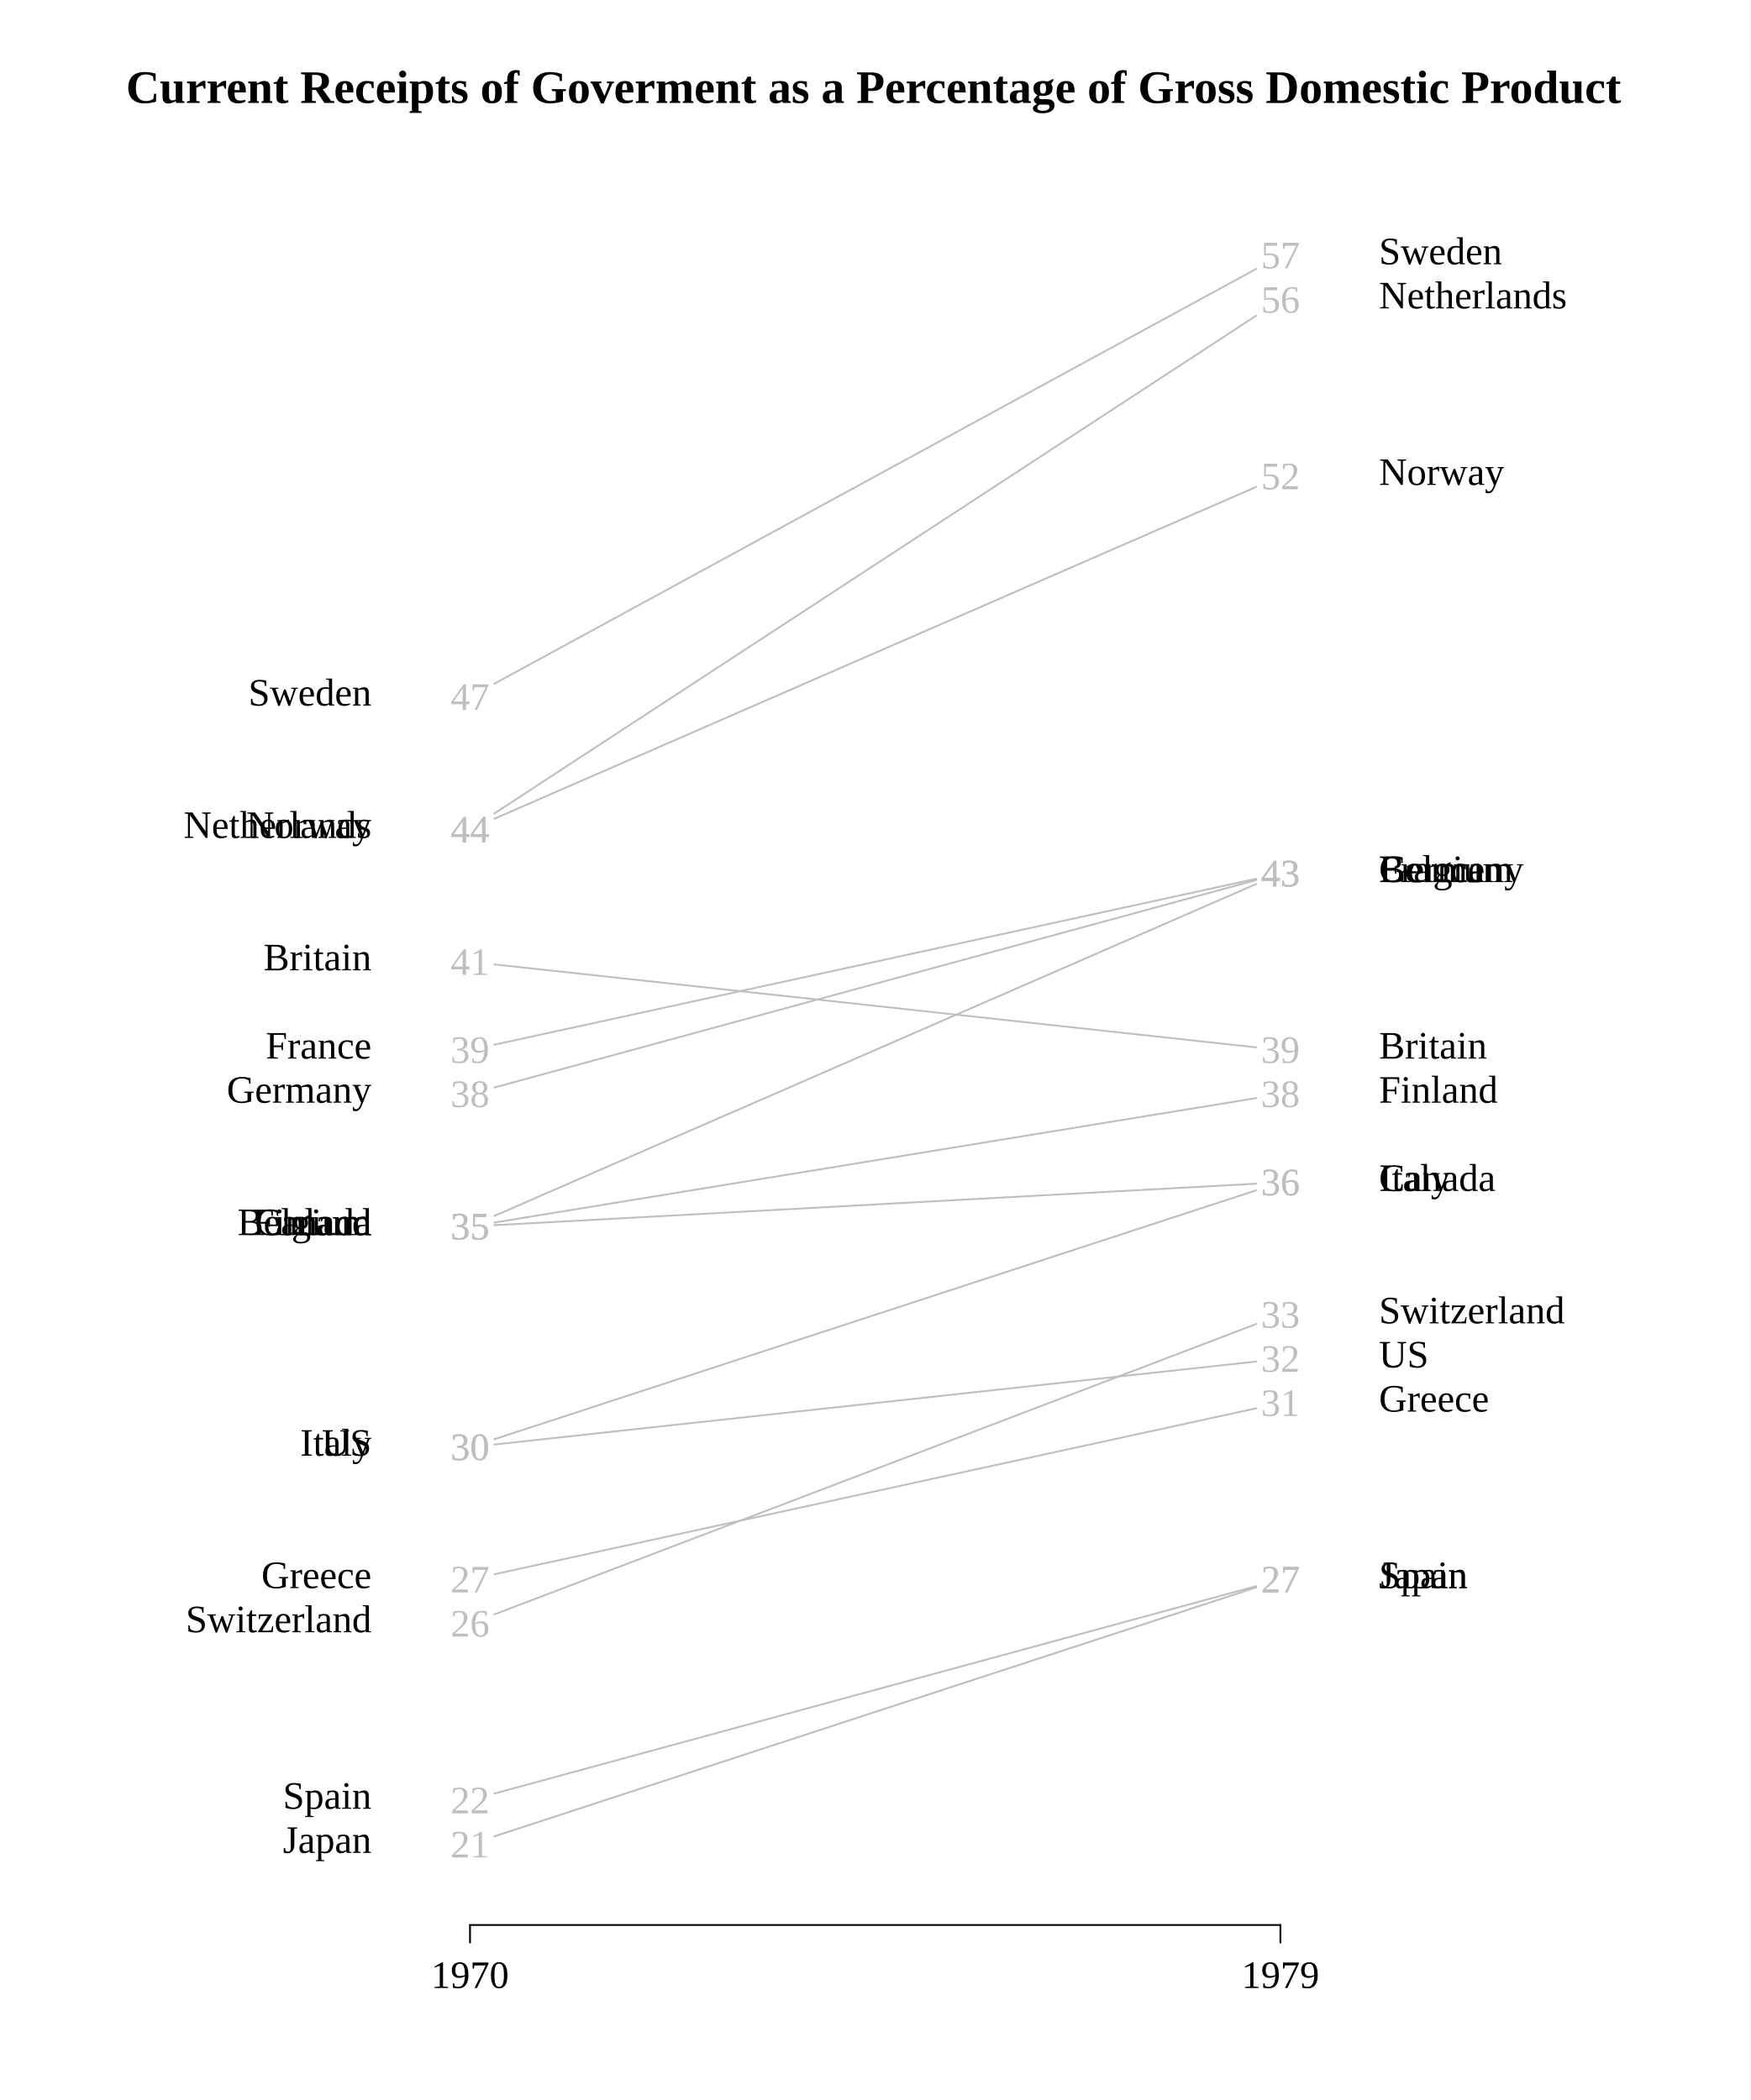
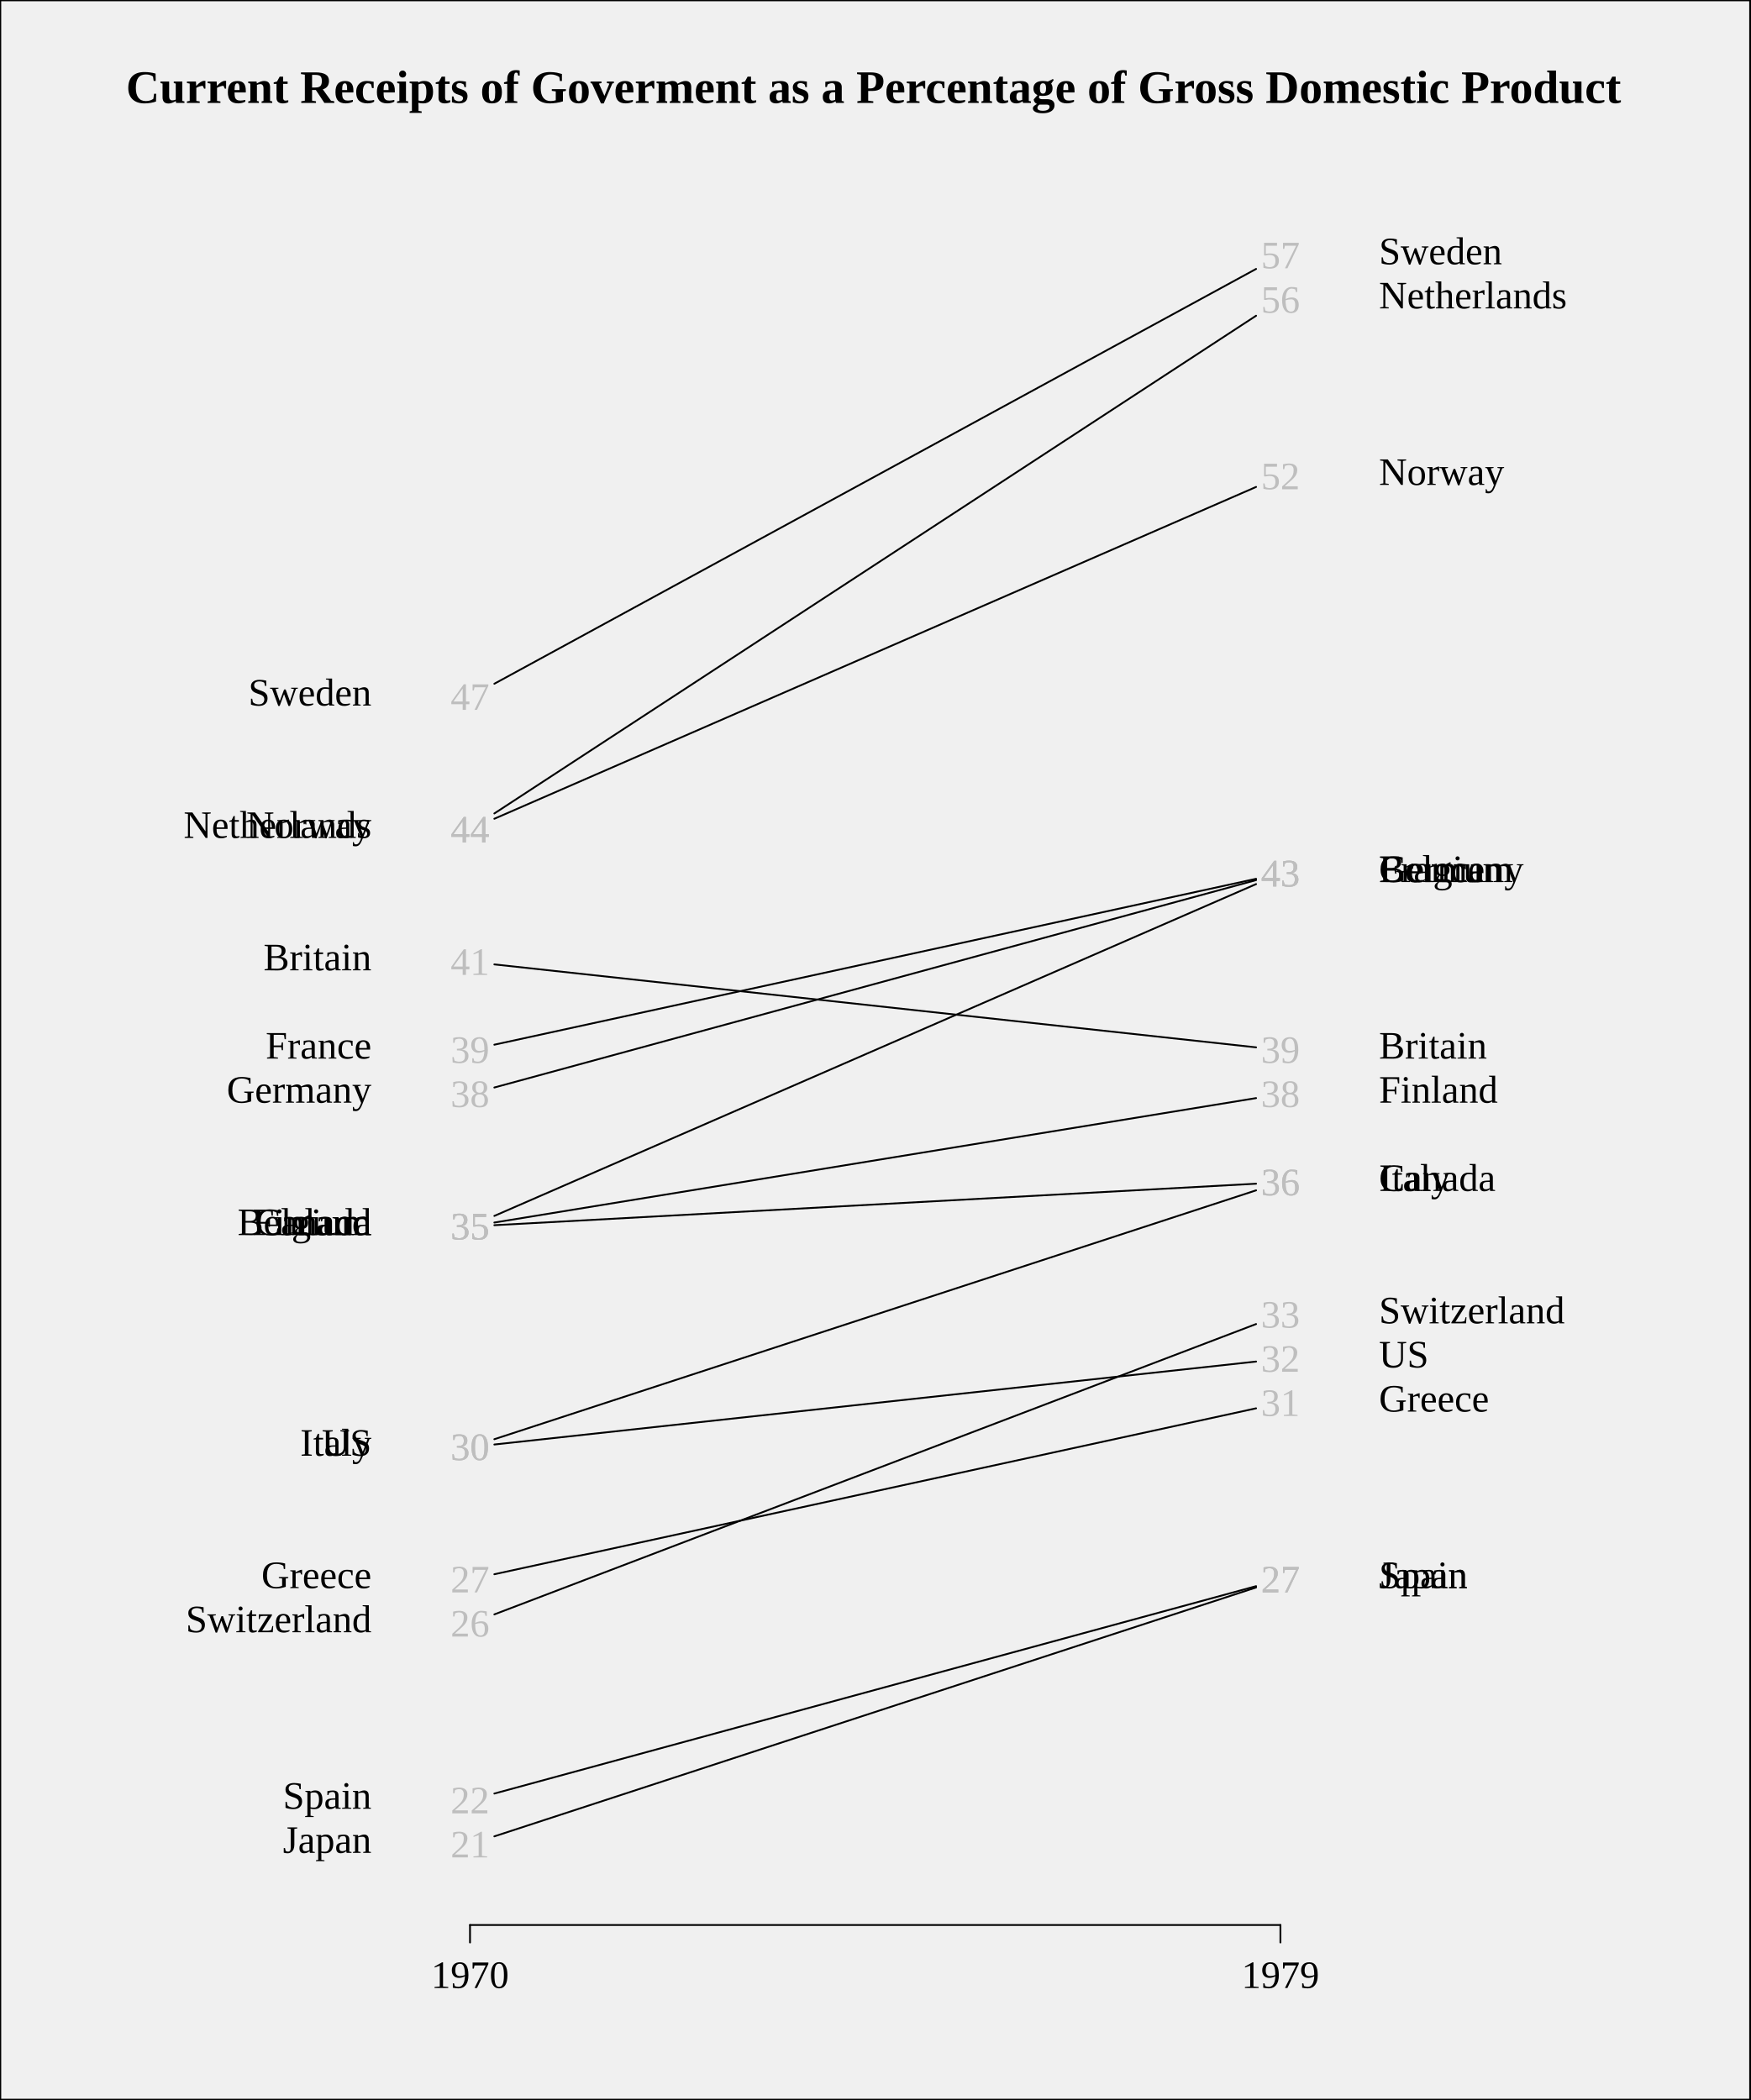
- <svg xmlns="http://www.w3.org/2000/svg" viewBox="0 0 720.00 864.00">
+ <svg xmlns="http://www.w3.org/2000/svg" viewBox="0 0 720 864">
  <defs>
-     <style type="text/css">
-     line, polyline, path, rect, circle {
-       fill: none;
-       stroke: #000000;
-       stroke-linecap: round;
-       stroke-linejoin: round;
-       stroke-miterlimit: 10.00;
-     }
-   </style>
+     <style type="text/css">line,rect{fill:none;stroke:#000;stroke-linecap:round;stroke-linejoin:round;stroke-miterlimit:10}</style>
  </defs>
-   <rect width="100%" height="100%" style="stroke: none; fill: #FFFFFF;" />
-   <text x="51.83" y="42.36" style="font-size: 14.40pt; font-weight: bold; font-family: Times New Roman;">Current Receipts of Goverment as a Percentage of Gross Domestic Product</text>
-   <line x1="193.33" y1="792.00" x2="526.67" y2="792.00" style="stroke-width: 0.75;" />
-   <line x1="193.33" y1="792.00" x2="193.33" y2="799.20" style="stroke-width: 0.75;" />
-   <line x1="526.67" y1="792.00" x2="526.67" y2="799.20" style="stroke-width: 0.75;" />
-   <text x="177.33" y="817.92" style="font-size: 12.00pt; font-family: Times New Roman;">1970</text>
-   <text x="510.67" y="817.92" style="font-size: 12.00pt; font-family: Times New Roman;">1979</text>
+   <rect width="100%" height="100%" fill="#FFF" stroke="none" />
+   <text x="51.83" y="42.36" font-family="Times New Roman" font-size="19.2" font-weight="bold">Current Receipts of Goverment as a Percentage of Gross Domestic Product</text>
+   <line x1="193.33" x2="526.67" y1="792" y2="792" stroke-width=".75" />
+   <line x1="193.33" x2="193.33" y1="792" y2="799.2" stroke-width=".75" />
+   <line x1="526.67" x2="526.67" y1="792" y2="799.2" stroke-width=".75" />
+   <text x="177.33" y="817.92" font-family="Times New Roman" font-size="16">1970</text>
+   <text x="510.67" y="817.92" font-family="Times New Roman" font-size="16">1979</text>
  <defs>
    <clipPath id="cp1">
-       <rect x="0.00" y="72.00" width="720.00" height="720.00" />
+       <rect width="720" height="720" x="0" y="72" />
    </clipPath>
  </defs>
  <g clip-path="url(#cp1)">
-     <text x="102.14" y="290.29" style="font-size: 12.00pt; font-family: Times New Roman;">Sweden</text>
-   </g>
-   <g clip-path="url(#cp1)">
-     <text x="75.50" y="344.75" style="font-size: 12.00pt; font-family: Times New Roman;">Netherlands</text>
-   </g>
-   <g clip-path="url(#cp1)">
-     <text x="101.26" y="344.75" style="font-size: 12.00pt; font-family: Times New Roman;">Norway</text>
-   </g>
-   <g clip-path="url(#cp1)">
-     <text x="108.36" y="399.22" style="font-size: 12.00pt; font-family: Times New Roman;">Britain</text>
-   </g>
-   <g clip-path="url(#cp1)">
-     <text x="109.27" y="435.53" style="font-size: 12.00pt; font-family: Times New Roman;">France</text>
-   </g>
-   <g clip-path="url(#cp1)">
-     <text x="93.27" y="453.69" style="font-size: 12.00pt; font-family: Times New Roman;">Germany</text>
-   </g>
-   <g clip-path="url(#cp1)">
-     <text x="97.69" y="508.15" style="font-size: 12.00pt; font-family: Times New Roman;">Belgium</text>
-   </g>
-   <g clip-path="url(#cp1)">
-     <text x="104.82" y="508.15" style="font-size: 12.00pt; font-family: Times New Roman;">Canada</text>
-   </g>
-   <g clip-path="url(#cp1)">
-     <text x="103.91" y="508.15" style="font-size: 12.00pt; font-family: Times New Roman;">Finland</text>
-   </g>
-   <g clip-path="url(#cp1)">
-     <text x="123.48" y="598.93" style="font-size: 12.00pt; font-family: Times New Roman;">Italy</text>
-   </g>
-   <g clip-path="url(#cp1)">
-     <text x="132.35" y="598.93" style="font-size: 12.00pt; font-family: Times New Roman;">US</text>
-   </g>
-   <g clip-path="url(#cp1)">
-     <text x="107.51" y="653.40" style="font-size: 12.00pt; font-family: Times New Roman;">Greece</text>
-   </g>
-   <g clip-path="url(#cp1)">
-     <text x="76.38" y="671.55" style="font-size: 12.00pt; font-family: Times New Roman;">Switzerland</text>
-   </g>
-   <g clip-path="url(#cp1)">
-     <text x="116.35" y="744.17" style="font-size: 12.00pt; font-family: Times New Roman;">Spain</text>
-   </g>
-   <g clip-path="url(#cp1)">
-     <text x="116.37" y="762.33" style="font-size: 12.00pt; font-family: Times New Roman;">Japan</text>
-   </g>
-   <g clip-path="url(#cp1)">
-     <text x="567.20" y="108.73" style="font-size: 12.00pt; font-family: Times New Roman;">Sweden</text>
-   </g>
-   <g clip-path="url(#cp1)">
-     <text x="567.20" y="126.89" style="font-size: 12.00pt; font-family: Times New Roman;">Netherlands</text>
-   </g>
-   <g clip-path="url(#cp1)">
-     <text x="567.20" y="199.51" style="font-size: 12.00pt; font-family: Times New Roman;">Norway</text>
-   </g>
-   <g clip-path="url(#cp1)">
-     <text x="567.20" y="435.53" style="font-size: 12.00pt; font-family: Times New Roman;">Britain</text>
-   </g>
-   <g clip-path="url(#cp1)">
-     <text x="567.20" y="362.91" style="font-size: 12.00pt; font-family: Times New Roman;">France</text>
-   </g>
-   <g clip-path="url(#cp1)">
-     <text x="567.20" y="362.91" style="font-size: 12.00pt; font-family: Times New Roman;">Germany</text>
-   </g>
-   <g clip-path="url(#cp1)">
-     <text x="567.20" y="362.91" style="font-size: 12.00pt; font-family: Times New Roman;">Belgium</text>
-   </g>
-   <g clip-path="url(#cp1)">
-     <text x="567.20" y="490.00" style="font-size: 12.00pt; font-family: Times New Roman;">Canada</text>
-   </g>
-   <g clip-path="url(#cp1)">
-     <text x="567.20" y="453.69" style="font-size: 12.00pt; font-family: Times New Roman;">Finland</text>
-   </g>
-   <g clip-path="url(#cp1)">
-     <text x="567.20" y="490.00" style="font-size: 12.00pt; font-family: Times New Roman;">Italy</text>
-   </g>
-   <g clip-path="url(#cp1)">
-     <text x="567.20" y="562.62" style="font-size: 12.00pt; font-family: Times New Roman;">US</text>
-   </g>
-   <g clip-path="url(#cp1)">
-     <text x="567.20" y="580.77" style="font-size: 12.00pt; font-family: Times New Roman;">Greece</text>
-   </g>
-   <g clip-path="url(#cp1)">
-     <text x="567.20" y="544.46" style="font-size: 12.00pt; font-family: Times New Roman;">Switzerland</text>
-   </g>
-   <g clip-path="url(#cp1)">
-     <text x="567.20" y="653.40" style="font-size: 12.00pt; font-family: Times New Roman;">Spain</text>
-   </g>
-   <g clip-path="url(#cp1)">
-     <text x="567.20" y="653.40" style="font-size: 12.00pt; font-family: Times New Roman;">Japan</text>
-   </g>
-   <line x1="203.34" y1="281.31" x2="516.66" y2="110.65" style="stroke-width: 0.75; stroke: #BEBEBE;" clip-path="url(#cp1)" />
-   <line x1="203.34" y1="334.68" x2="516.66" y2="129.90" style="stroke-width: 0.75; stroke: #BEBEBE;" clip-path="url(#cp1)" />
-   <line x1="203.34" y1="336.86" x2="516.66" y2="200.34" style="stroke-width: 0.75; stroke: #BEBEBE;" clip-path="url(#cp1)" />
-   <line x1="203.34" y1="396.78" x2="516.66" y2="430.91" style="stroke-width: 0.75; stroke: #BEBEBE;" clip-path="url(#cp1)" />
-   <line x1="203.34" y1="429.82" x2="516.66" y2="361.56" style="stroke-width: 0.75; stroke: #BEBEBE;" clip-path="url(#cp1)" />
-   <line x1="203.34" y1="447.43" x2="516.66" y2="362.10" style="stroke-width: 0.75; stroke: #BEBEBE;" clip-path="url(#cp1)" />
-   <line x1="203.34" y1="500.26" x2="516.66" y2="363.74" style="stroke-width: 0.75; stroke: #BEBEBE;" clip-path="url(#cp1)" />
-   <line x1="203.34" y1="504.08" x2="516.66" y2="487.01" style="stroke-width: 0.75; stroke: #BEBEBE;" clip-path="url(#cp1)" />
-   <line x1="203.34" y1="502.99" x2="516.66" y2="451.79" style="stroke-width: 0.75; stroke: #BEBEBE;" clip-path="url(#cp1)" />
-   <line x1="203.34" y1="592.13" x2="516.66" y2="489.74" style="stroke-width: 0.75; stroke: #BEBEBE;" clip-path="url(#cp1)" />
-   <line x1="203.34" y1="594.31" x2="516.66" y2="560.18" style="stroke-width: 0.75; stroke: #BEBEBE;" clip-path="url(#cp1)" />
-   <line x1="203.34" y1="647.69" x2="516.66" y2="579.42" style="stroke-width: 0.75; stroke: #BEBEBE;" clip-path="url(#cp1)" />
-   <line x1="203.34" y1="664.21" x2="516.66" y2="544.75" style="stroke-width: 0.75; stroke: #BEBEBE;" clip-path="url(#cp1)" />
-   <line x1="203.34" y1="737.92" x2="516.66" y2="652.59" style="stroke-width: 0.75; stroke: #BEBEBE;" clip-path="url(#cp1)" />
-   <line x1="203.34" y1="755.53" x2="516.66" y2="653.13" style="stroke-width: 0.75; stroke: #BEBEBE;" clip-path="url(#cp1)" />
-   <g clip-path="url(#cp1)">
-     <text x="185.33" y="292.05" style="font-size: 12.00pt; fill: #BEBEBE; font-family: Times New Roman;">47</text>
-   </g>
-   <g clip-path="url(#cp1)">
-     <text x="185.33" y="346.63" style="font-size: 12.00pt; fill: #BEBEBE; font-family: Times New Roman;">44</text>
-   </g>
-   <g clip-path="url(#cp1)">
-     <text x="185.33" y="346.63" style="font-size: 12.00pt; fill: #BEBEBE; font-family: Times New Roman;">44</text>
-   </g>
-   <g clip-path="url(#cp1)">
-     <text x="185.33" y="401.10" style="font-size: 12.00pt; fill: #BEBEBE; font-family: Times New Roman;">41</text>
-   </g>
-   <g clip-path="url(#cp1)">
-     <text x="185.33" y="437.30" style="font-size: 12.00pt; fill: #BEBEBE; font-family: Times New Roman;">39</text>
-   </g>
-   <g clip-path="url(#cp1)">
-     <text x="185.33" y="455.47" style="font-size: 12.00pt; fill: #BEBEBE; font-family: Times New Roman;">38</text>
-   </g>
-   <g clip-path="url(#cp1)">
-     <text x="185.33" y="509.93" style="font-size: 12.00pt; fill: #BEBEBE; font-family: Times New Roman;">35</text>
-   </g>
-   <g clip-path="url(#cp1)">
-     <text x="185.33" y="509.93" style="font-size: 12.00pt; fill: #BEBEBE; font-family: Times New Roman;">35</text>
-   </g>
-   <g clip-path="url(#cp1)">
-     <text x="185.33" y="509.93" style="font-size: 12.00pt; fill: #BEBEBE; font-family: Times New Roman;">35</text>
-   </g>
-   <g clip-path="url(#cp1)">
-     <text x="185.33" y="600.71" style="font-size: 12.00pt; fill: #BEBEBE; font-family: Times New Roman;">30</text>
-   </g>
-   <g clip-path="url(#cp1)">
-     <text x="185.33" y="600.71" style="font-size: 12.00pt; fill: #BEBEBE; font-family: Times New Roman;">30</text>
-   </g>
-   <g clip-path="url(#cp1)">
-     <text x="185.33" y="655.16" style="font-size: 12.00pt; fill: #BEBEBE; font-family: Times New Roman;">27</text>
-   </g>
-   <g clip-path="url(#cp1)">
-     <text x="185.33" y="673.33" style="font-size: 12.00pt; fill: #BEBEBE; font-family: Times New Roman;">26</text>
-   </g>
-   <g clip-path="url(#cp1)">
-     <text x="185.33" y="746.05" style="font-size: 12.00pt; fill: #BEBEBE; font-family: Times New Roman;">22</text>
-   </g>
-   <g clip-path="url(#cp1)">
-     <text x="185.33" y="764.20" style="font-size: 12.00pt; fill: #BEBEBE; font-family: Times New Roman;">21</text>
-   </g>
-   <g clip-path="url(#cp1)">
-     <text x="518.67" y="110.39" style="font-size: 12.00pt; fill: #BEBEBE; font-family: Times New Roman;">57</text>
-   </g>
-   <g clip-path="url(#cp1)">
-     <text x="518.67" y="128.67" style="font-size: 12.00pt; fill: #BEBEBE; font-family: Times New Roman;">56</text>
-   </g>
-   <g clip-path="url(#cp1)">
-     <text x="518.67" y="201.29" style="font-size: 12.00pt; fill: #BEBEBE; font-family: Times New Roman;">52</text>
-   </g>
-   <g clip-path="url(#cp1)">
-     <text x="518.67" y="437.30" style="font-size: 12.00pt; fill: #BEBEBE; font-family: Times New Roman;">39</text>
-   </g>
-   <g clip-path="url(#cp1)">
-     <text x="518.67" y="364.69" style="font-size: 12.00pt; fill: #BEBEBE; font-family: Times New Roman;">43</text>
-   </g>
-   <g clip-path="url(#cp1)">
-     <text x="518.67" y="364.69" style="font-size: 12.00pt; fill: #BEBEBE; font-family: Times New Roman;">43</text>
-   </g>
-   <g clip-path="url(#cp1)">
-     <text x="518.67" y="364.69" style="font-size: 12.00pt; fill: #BEBEBE; font-family: Times New Roman;">43</text>
-   </g>
-   <g clip-path="url(#cp1)">
-     <text x="518.67" y="491.78" style="font-size: 12.00pt; fill: #BEBEBE; font-family: Times New Roman;">36</text>
-   </g>
-   <g clip-path="url(#cp1)">
-     <text x="518.67" y="455.47" style="font-size: 12.00pt; fill: #BEBEBE; font-family: Times New Roman;">38</text>
-   </g>
-   <g clip-path="url(#cp1)">
-     <text x="518.67" y="491.78" style="font-size: 12.00pt; fill: #BEBEBE; font-family: Times New Roman;">36</text>
-   </g>
-   <g clip-path="url(#cp1)">
-     <text x="518.67" y="564.40" style="font-size: 12.00pt; fill: #BEBEBE; font-family: Times New Roman;">32</text>
-   </g>
-   <g clip-path="url(#cp1)">
-     <text x="518.67" y="582.56" style="font-size: 12.00pt; fill: #BEBEBE; font-family: Times New Roman;">31</text>
-   </g>
-   <g clip-path="url(#cp1)">
-     <text x="518.67" y="546.24" style="font-size: 12.00pt; fill: #BEBEBE; font-family: Times New Roman;">33</text>
-   </g>
-   <g clip-path="url(#cp1)">
-     <text x="518.67" y="655.16" style="font-size: 12.00pt; fill: #BEBEBE; font-family: Times New Roman;">27</text>
-   </g>
-   <g clip-path="url(#cp1)">
-     <text x="518.67" y="655.16" style="font-size: 12.00pt; fill: #BEBEBE; font-family: Times New Roman;">27</text>
+     <text x="102.14" y="290.29" font-family="Times New Roman" font-size="16">Sweden</text>
+   </g>
+   <g clip-path="url(#cp1)">
+     <text x="75.5" y="344.75" font-family="Times New Roman" font-size="16">Netherlands</text>
+   </g>
+   <g clip-path="url(#cp1)">
+     <text x="101.26" y="344.75" font-family="Times New Roman" font-size="16">Norway</text>
+   </g>
+   <g clip-path="url(#cp1)">
+     <text x="108.36" y="399.22" font-family="Times New Roman" font-size="16">Britain</text>
+   </g>
+   <g clip-path="url(#cp1)">
+     <text x="109.27" y="435.53" font-family="Times New Roman" font-size="16">France</text>
+   </g>
+   <g clip-path="url(#cp1)">
+     <text x="93.27" y="453.69" font-family="Times New Roman" font-size="16">Germany</text>
+   </g>
+   <g clip-path="url(#cp1)">
+     <text x="97.69" y="508.15" font-family="Times New Roman" font-size="16">Belgium</text>
+   </g>
+   <g clip-path="url(#cp1)">
+     <text x="104.82" y="508.15" font-family="Times New Roman" font-size="16">Canada</text>
+   </g>
+   <g clip-path="url(#cp1)">
+     <text x="103.91" y="508.15" font-family="Times New Roman" font-size="16">Finland</text>
+   </g>
+   <g clip-path="url(#cp1)">
+     <text x="123.48" y="598.93" font-family="Times New Roman" font-size="16">Italy</text>
+   </g>
+   <g clip-path="url(#cp1)">
+     <text x="132.35" y="598.93" font-family="Times New Roman" font-size="16">US</text>
+   </g>
+   <g clip-path="url(#cp1)">
+     <text x="107.51" y="653.4" font-family="Times New Roman" font-size="16">Greece</text>
+   </g>
+   <g clip-path="url(#cp1)">
+     <text x="76.38" y="671.55" font-family="Times New Roman" font-size="16">Switzerland</text>
+   </g>
+   <g clip-path="url(#cp1)">
+     <text x="116.35" y="744.17" font-family="Times New Roman" font-size="16">Spain</text>
+   </g>
+   <g clip-path="url(#cp1)">
+     <text x="116.37" y="762.33" font-family="Times New Roman" font-size="16">Japan</text>
+   </g>
+   <g clip-path="url(#cp1)">
+     <text x="567.2" y="108.73" font-family="Times New Roman" font-size="16">Sweden</text>
+   </g>
+   <g clip-path="url(#cp1)">
+     <text x="567.2" y="126.89" font-family="Times New Roman" font-size="16">Netherlands</text>
+   </g>
+   <g clip-path="url(#cp1)">
+     <text x="567.2" y="199.51" font-family="Times New Roman" font-size="16">Norway</text>
+   </g>
+   <g clip-path="url(#cp1)">
+     <text x="567.2" y="435.53" font-family="Times New Roman" font-size="16">Britain</text>
+   </g>
+   <g clip-path="url(#cp1)">
+     <text x="567.2" y="362.91" font-family="Times New Roman" font-size="16">France</text>
+   </g>
+   <g clip-path="url(#cp1)">
+     <text x="567.2" y="362.91" font-family="Times New Roman" font-size="16">Germany</text>
+   </g>
+   <g clip-path="url(#cp1)">
+     <text x="567.2" y="362.91" font-family="Times New Roman" font-size="16">Belgium</text>
+   </g>
+   <g clip-path="url(#cp1)">
+     <text x="567.2" y="490" font-family="Times New Roman" font-size="16">Canada</text>
+   </g>
+   <g clip-path="url(#cp1)">
+     <text x="567.2" y="453.69" font-family="Times New Roman" font-size="16">Finland</text>
+   </g>
+   <g clip-path="url(#cp1)">
+     <text x="567.2" y="490" font-family="Times New Roman" font-size="16">Italy</text>
+   </g>
+   <g clip-path="url(#cp1)">
+     <text x="567.2" y="562.62" font-family="Times New Roman" font-size="16">US</text>
+   </g>
+   <g clip-path="url(#cp1)">
+     <text x="567.2" y="580.77" font-family="Times New Roman" font-size="16">Greece</text>
+   </g>
+   <g clip-path="url(#cp1)">
+     <text x="567.2" y="544.46" font-family="Times New Roman" font-size="16">Switzerland</text>
+   </g>
+   <g clip-path="url(#cp1)">
+     <text x="567.2" y="653.4" font-family="Times New Roman" font-size="16">Spain</text>
+   </g>
+   <g clip-path="url(#cp1)">
+     <text x="567.2" y="653.4" font-family="Times New Roman" font-size="16">Japan</text>
+   </g>
+   <line x1="203.34" x2="516.66" y1="281.31" y2="110.65" stroke="#BEBEBE" stroke-width=".75" clip-path="url(#cp1)" />
+   <line x1="203.34" x2="516.66" y1="334.68" y2="129.9" stroke="#BEBEBE" stroke-width=".75" clip-path="url(#cp1)" />
+   <line x1="203.34" x2="516.66" y1="336.86" y2="200.34" stroke="#BEBEBE" stroke-width=".75" clip-path="url(#cp1)" />
+   <line x1="203.34" x2="516.66" y1="396.78" y2="430.91" stroke="#BEBEBE" stroke-width=".75" clip-path="url(#cp1)" />
+   <line x1="203.34" x2="516.66" y1="429.82" y2="361.56" stroke="#BEBEBE" stroke-width=".75" clip-path="url(#cp1)" />
+   <line x1="203.34" x2="516.66" y1="447.43" y2="362.1" stroke="#BEBEBE" stroke-width=".75" clip-path="url(#cp1)" />
+   <line x1="203.34" x2="516.66" y1="500.26" y2="363.74" stroke="#BEBEBE" stroke-width=".75" clip-path="url(#cp1)" />
+   <line x1="203.34" x2="516.66" y1="504.08" y2="487.01" stroke="#BEBEBE" stroke-width=".75" clip-path="url(#cp1)" />
+   <line x1="203.34" x2="516.66" y1="502.99" y2="451.79" stroke="#BEBEBE" stroke-width=".75" clip-path="url(#cp1)" />
+   <line x1="203.34" x2="516.66" y1="592.13" y2="489.74" stroke="#BEBEBE" stroke-width=".75" clip-path="url(#cp1)" />
+   <line x1="203.34" x2="516.66" y1="594.31" y2="560.18" stroke="#BEBEBE" stroke-width=".75" clip-path="url(#cp1)" />
+   <line x1="203.34" x2="516.66" y1="647.69" y2="579.42" stroke="#BEBEBE" stroke-width=".75" clip-path="url(#cp1)" />
+   <line x1="203.34" x2="516.66" y1="664.21" y2="544.75" stroke="#BEBEBE" stroke-width=".75" clip-path="url(#cp1)" />
+   <line x1="203.34" x2="516.66" y1="737.92" y2="652.59" stroke="#BEBEBE" stroke-width=".75" clip-path="url(#cp1)" />
+   <line x1="203.34" x2="516.66" y1="755.53" y2="653.13" stroke="#BEBEBE" stroke-width=".75" clip-path="url(#cp1)" />
+   <g clip-path="url(#cp1)">
+     <text x="185.33" y="292.05" fill="#BEBEBE" font-family="Times New Roman" font-size="16">47</text>
+   </g>
+   <g clip-path="url(#cp1)">
+     <text x="185.33" y="346.63" fill="#BEBEBE" font-family="Times New Roman" font-size="16">44</text>
+   </g>
+   <g clip-path="url(#cp1)">
+     <text x="185.33" y="346.63" fill="#BEBEBE" font-family="Times New Roman" font-size="16">44</text>
+   </g>
+   <g clip-path="url(#cp1)">
+     <text x="185.33" y="401.1" fill="#BEBEBE" font-family="Times New Roman" font-size="16">41</text>
+   </g>
+   <g clip-path="url(#cp1)">
+     <text x="185.33" y="437.3" fill="#BEBEBE" font-family="Times New Roman" font-size="16">39</text>
+   </g>
+   <g clip-path="url(#cp1)">
+     <text x="185.33" y="455.47" fill="#BEBEBE" font-family="Times New Roman" font-size="16">38</text>
+   </g>
+   <g clip-path="url(#cp1)">
+     <text x="185.33" y="509.93" fill="#BEBEBE" font-family="Times New Roman" font-size="16">35</text>
+   </g>
+   <g clip-path="url(#cp1)">
+     <text x="185.33" y="509.93" fill="#BEBEBE" font-family="Times New Roman" font-size="16">35</text>
+   </g>
+   <g clip-path="url(#cp1)">
+     <text x="185.33" y="509.93" fill="#BEBEBE" font-family="Times New Roman" font-size="16">35</text>
+   </g>
+   <g clip-path="url(#cp1)">
+     <text x="185.33" y="600.71" fill="#BEBEBE" font-family="Times New Roman" font-size="16">30</text>
+   </g>
+   <g clip-path="url(#cp1)">
+     <text x="185.33" y="600.71" fill="#BEBEBE" font-family="Times New Roman" font-size="16">30</text>
+   </g>
+   <g clip-path="url(#cp1)">
+     <text x="185.33" y="655.16" fill="#BEBEBE" font-family="Times New Roman" font-size="16">27</text>
+   </g>
+   <g clip-path="url(#cp1)">
+     <text x="185.33" y="673.33" fill="#BEBEBE" font-family="Times New Roman" font-size="16">26</text>
+   </g>
+   <g clip-path="url(#cp1)">
+     <text x="185.33" y="746.05" fill="#BEBEBE" font-family="Times New Roman" font-size="16">22</text>
+   </g>
+   <g clip-path="url(#cp1)">
+     <text x="185.33" y="764.2" fill="#BEBEBE" font-family="Times New Roman" font-size="16">21</text>
+   </g>
+   <g clip-path="url(#cp1)">
+     <text x="518.67" y="110.39" fill="#BEBEBE" font-family="Times New Roman" font-size="16">57</text>
+   </g>
+   <g clip-path="url(#cp1)">
+     <text x="518.67" y="128.67" fill="#BEBEBE" font-family="Times New Roman" font-size="16">56</text>
+   </g>
+   <g clip-path="url(#cp1)">
+     <text x="518.67" y="201.29" fill="#BEBEBE" font-family="Times New Roman" font-size="16">52</text>
+   </g>
+   <g clip-path="url(#cp1)">
+     <text x="518.67" y="437.3" fill="#BEBEBE" font-family="Times New Roman" font-size="16">39</text>
+   </g>
+   <g clip-path="url(#cp1)">
+     <text x="518.67" y="364.69" fill="#BEBEBE" font-family="Times New Roman" font-size="16">43</text>
+   </g>
+   <g clip-path="url(#cp1)">
+     <text x="518.67" y="364.69" fill="#BEBEBE" font-family="Times New Roman" font-size="16">43</text>
+   </g>
+   <g clip-path="url(#cp1)">
+     <text x="518.67" y="364.69" fill="#BEBEBE" font-family="Times New Roman" font-size="16">43</text>
+   </g>
+   <g clip-path="url(#cp1)">
+     <text x="518.67" y="491.78" fill="#BEBEBE" font-family="Times New Roman" font-size="16">36</text>
+   </g>
+   <g clip-path="url(#cp1)">
+     <text x="518.67" y="455.47" fill="#BEBEBE" font-family="Times New Roman" font-size="16">38</text>
+   </g>
+   <g clip-path="url(#cp1)">
+     <text x="518.67" y="491.78" fill="#BEBEBE" font-family="Times New Roman" font-size="16">36</text>
+   </g>
+   <g clip-path="url(#cp1)">
+     <text x="518.67" y="564.4" fill="#BEBEBE" font-family="Times New Roman" font-size="16">32</text>
+   </g>
+   <g clip-path="url(#cp1)">
+     <text x="518.67" y="582.56" fill="#BEBEBE" font-family="Times New Roman" font-size="16">31</text>
+   </g>
+   <g clip-path="url(#cp1)">
+     <text x="518.67" y="546.24" fill="#BEBEBE" font-family="Times New Roman" font-size="16">33</text>
+   </g>
+   <g clip-path="url(#cp1)">
+     <text x="518.67" y="655.16" fill="#BEBEBE" font-family="Times New Roman" font-size="16">27</text>
+   </g>
+   <g clip-path="url(#cp1)">
+     <text x="518.67" y="655.16" fill="#BEBEBE" font-family="Times New Roman" font-size="16">27</text>
  </g>
</svg>
